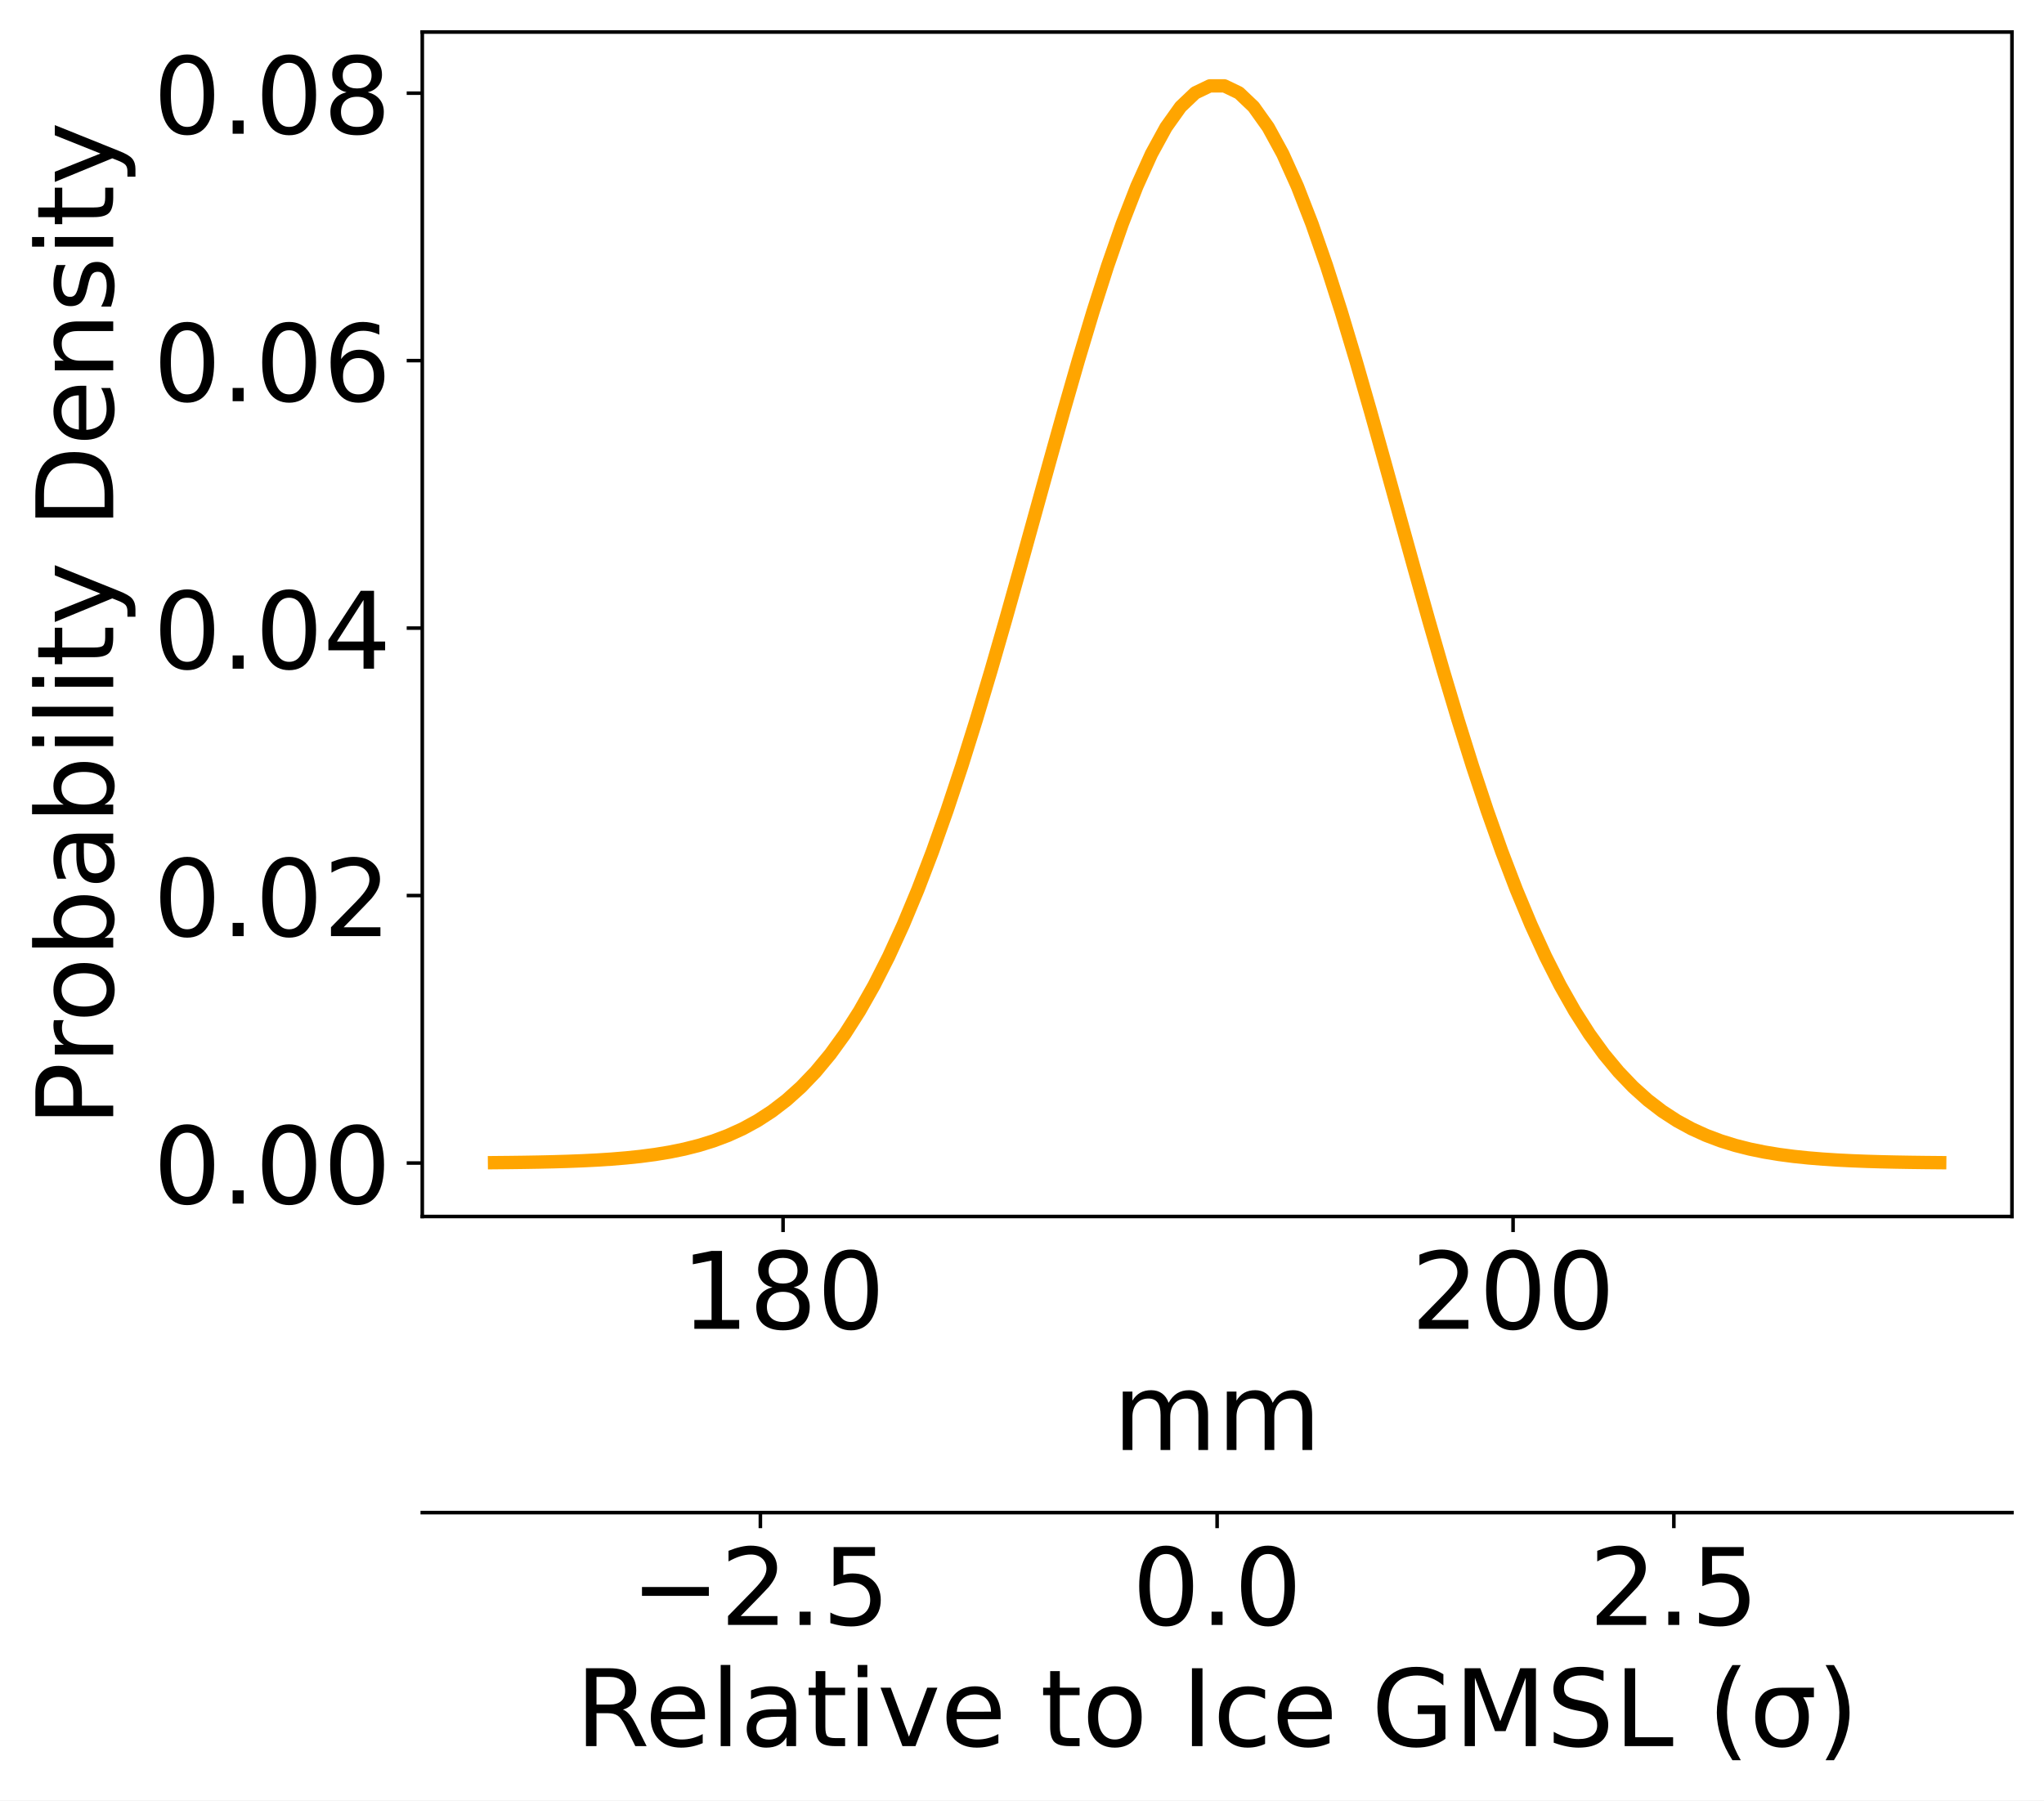
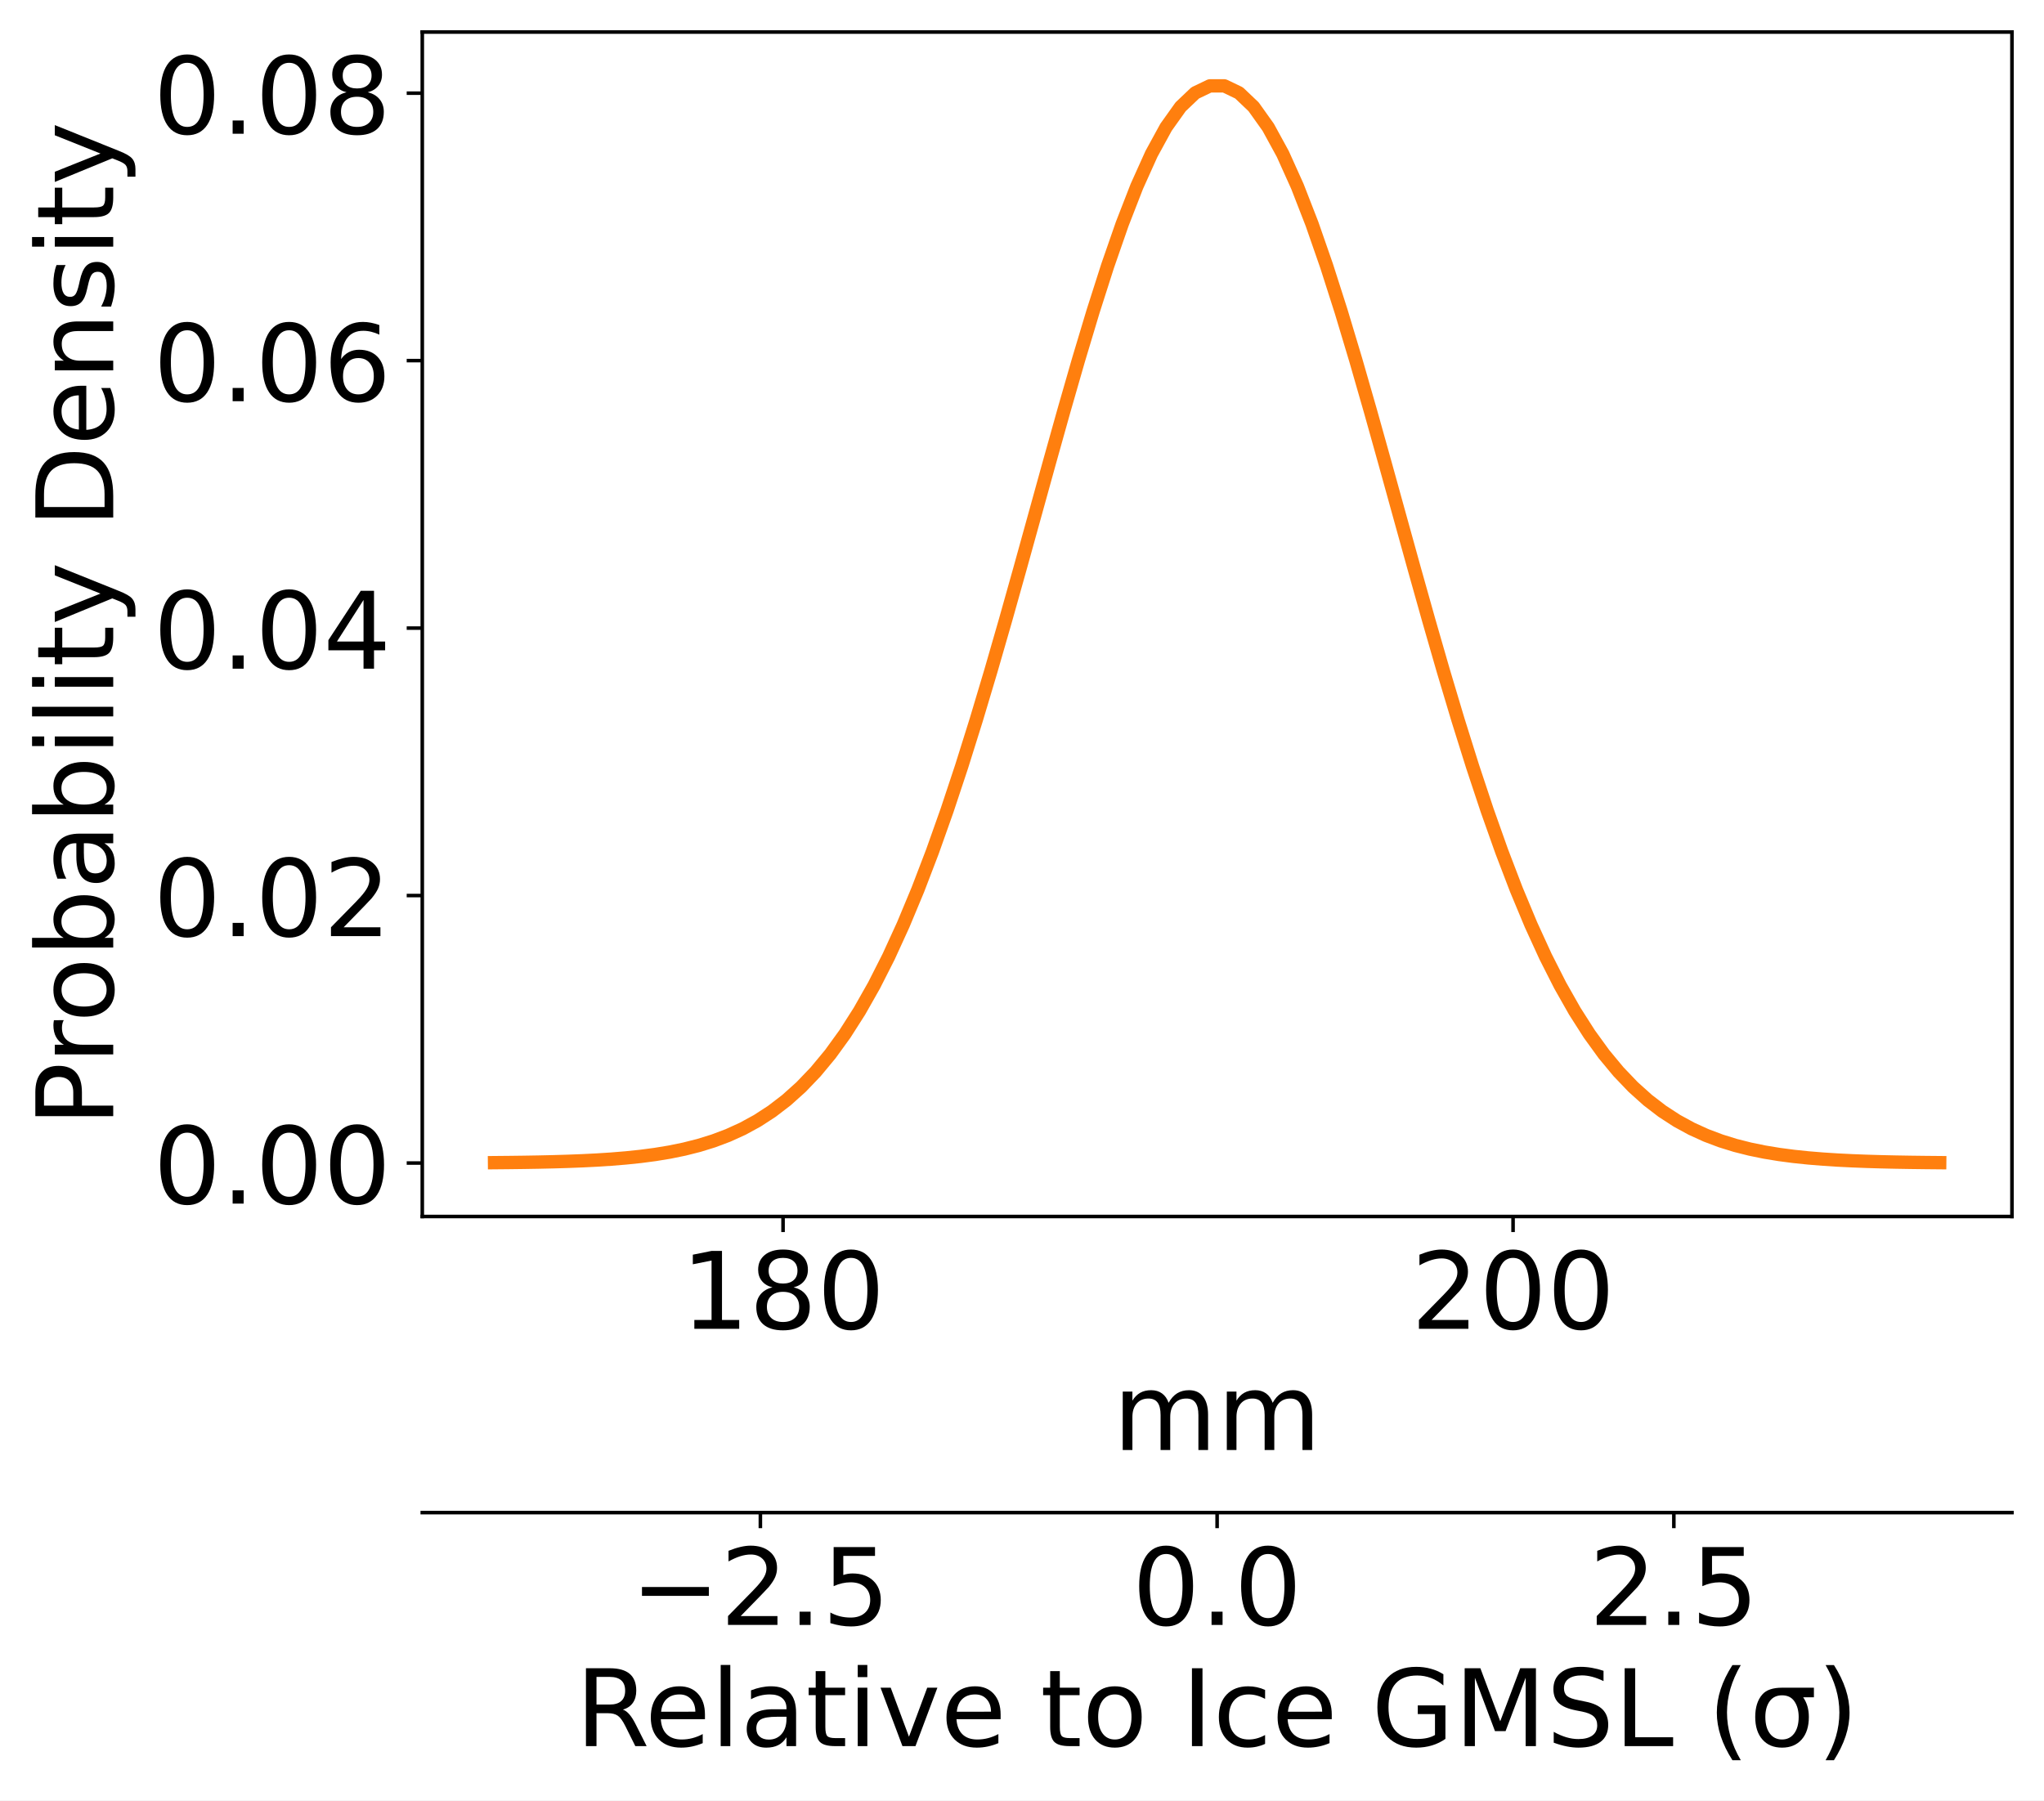
<svg xmlns="http://www.w3.org/2000/svg" xmlns:xlink="http://www.w3.org/1999/xlink" width="459.185pt" height="404.495pt" viewBox="0 0 459.185 404.495" version="1.1">
  <defs>
    <style type="text/css">*{stroke-linejoin: round; stroke-linecap: butt}</style>
  </defs>
  <g id="figure_1">
    <g id="patch_1">
      <path d="M 0 404.495  L 459.185 404.495  L 459.185 0  L 0 0  z " style="fill: #ffffff" />
    </g>
    <g id="axes_1">
      <g id="patch_2">
        <path d="M 94.865 273.312  L 451.985 273.312  L 451.985 7.2  L 94.865 7.2  z " style="fill: #ffffff" />
      </g>
      <g id="axes_2">
        <g id="patch_3">
          <path d="M 94.865 339.84  L 451.985 339.84  L 451.985 339.84  L 94.865 339.84  z " style="fill: #ffffff" />
        </g>
        <g id="matplotlib.axis_1">
          <g id="xtick_1">
            <g id="line2d_1">
              <defs>
-                 <path id="m7be4d330e9" d="M 0 0  L 0 3.5  " style="stroke: #000000; stroke-width: 0.8" />
+                 <path id="m6b7353d1fd" d="M 0 0  L 0 3.5  " style="stroke: #000000; stroke-width: 0.8" />
              </defs>
              <g>
-                 <use xlink:href="#m7be4d330e9" x="170.819" y="339.84" style="stroke: #000000; stroke-width: 0.8" />
+                 <use xlink:href="#m6b7353d1fd" x="170.819" y="339.84" style="stroke: #000000; stroke-width: 0.8" />
              </g>
            </g>
            <g id="text_1">
              <g transform="translate(141.6798 365.0763) scale(0.24 -0.24)">
                <defs>
                  <path id="DejaVuSans-2212" d="M 678 2272  L 4684 2272  L 4684 1741  L 678 1741  L 678 2272  z " transform="scale(0.015625)" />
                  <path id="DejaVuSans-32" d="M 1228 531  L 3431 531  L 3431 0  L 469 0  L 469 531  Q 828 903 1448 1529  Q 2069 2156 2228 2338  Q 2531 2678 2651 2914  Q 2772 3150 2772 3378  Q 2772 3750 2511 3984  Q 2250 4219 1831 4219  Q 1534 4219 1204 4116  Q 875 4013 500 3803  L 500 4441  Q 881 4594 1212 4672  Q 1544 4750 1819 4750  Q 2544 4750 2975 4387  Q 3406 4025 3406 3419  Q 3406 3131 3298 2873  Q 3191 2616 2906 2266  Q 2828 2175 2409 1742  Q 1991 1309 1228 531  z " transform="scale(0.015625)" />
                  <path id="DejaVuSans-2e" d="M 684 794  L 1344 794  L 1344 0  L 684 0  L 684 794  z " transform="scale(0.015625)" />
                  <path id="DejaVuSans-35" d="M 691 4666  L 3169 4666  L 3169 4134  L 1269 4134  L 1269 2991  Q 1406 3038 1543 3061  Q 1681 3084 1819 3084  Q 2600 3084 3056 2656  Q 3513 2228 3513 1497  Q 3513 744 3044 326  Q 2575 -91 1722 -91  Q 1428 -91 1123 -41  Q 819 9 494 109  L 494 744  Q 775 591 1075 516  Q 1375 441 1709 441  Q 2250 441 2565 725  Q 2881 1009 2881 1497  Q 2881 1984 2565 2268  Q 2250 2553 1709 2553  Q 1456 2553 1204 2497  Q 953 2441 691 2322  L 691 4666  z " transform="scale(0.015625)" />
                </defs>
                <use xlink:href="#DejaVuSans-2212" />
                <use xlink:href="#DejaVuSans-32" transform="translate(83.78906 0)" />
                <use xlink:href="#DejaVuSans-2e" transform="translate(147.4121 0)" />
                <use xlink:href="#DejaVuSans-35" transform="translate(179.1992 0)" />
              </g>
            </g>
          </g>
          <g id="xtick_2">
            <g id="line2d_2">
              <g>
-                 <use xlink:href="#m7be4d330e9" x="273.425" y="339.84" style="stroke: #000000; stroke-width: 0.8" />
+                 <use xlink:href="#m6b7353d1fd" x="273.425" y="339.84" style="stroke: #000000; stroke-width: 0.8" />
              </g>
            </g>
            <g id="text_2">
              <g transform="translate(254.3413 365.0763) scale(0.24 -0.24)">
                <defs>
                  <path id="DejaVuSans-30" d="M 2034 4250  Q 1547 4250 1301 3770  Q 1056 3291 1056 2328  Q 1056 1369 1301 889  Q 1547 409 2034 409  Q 2525 409 2770 889  Q 3016 1369 3016 2328  Q 3016 3291 2770 3770  Q 2525 4250 2034 4250  z M 2034 4750  Q 2819 4750 3233 4129  Q 3647 3509 3647 2328  Q 3647 1150 3233 529  Q 2819 -91 2034 -91  Q 1250 -91 836 529  Q 422 1150 422 2328  Q 422 3509 836 4129  Q 1250 4750 2034 4750  z " transform="scale(0.015625)" />
                </defs>
                <use xlink:href="#DejaVuSans-30" />
                <use xlink:href="#DejaVuSans-2e" transform="translate(63.62305 0)" />
                <use xlink:href="#DejaVuSans-30" transform="translate(95.41016 0)" />
              </g>
            </g>
          </g>
          <g id="xtick_3">
            <g id="line2d_3">
              <g>
-                 <use xlink:href="#m7be4d330e9" x="376.031" y="339.84" style="stroke: #000000; stroke-width: 0.8" />
+                 <use xlink:href="#m6b7353d1fd" x="376.031" y="339.84" style="stroke: #000000; stroke-width: 0.8" />
              </g>
            </g>
            <g id="text_3">
              <g transform="translate(356.9471 365.0763) scale(0.24 -0.24)">
                <use xlink:href="#DejaVuSans-32" />
                <use xlink:href="#DejaVuSans-2e" transform="translate(63.62305 0)" />
                <use xlink:href="#DejaVuSans-35" transform="translate(95.41016 0)" />
              </g>
            </g>
          </g>
          <g id="text_4">
            <g transform="translate(129.2825 392.3037) scale(0.24 -0.24)">
              <defs>
                <path id="DejaVuSans-52" d="M 2841 2188  Q 3044 2119 3236 1894  Q 3428 1669 3622 1275  L 4263 0  L 3584 0  L 2988 1197  Q 2756 1666 2539 1819  Q 2322 1972 1947 1972  L 1259 1972  L 1259 0  L 628 0  L 628 4666  L 2053 4666  Q 2853 4666 3247 4331  Q 3641 3997 3641 3322  Q 3641 2881 3436 2590  Q 3231 2300 2841 2188  z M 1259 4147  L 1259 2491  L 2053 2491  Q 2509 2491 2742 2702  Q 2975 2913 2975 3322  Q 2975 3731 2742 3939  Q 2509 4147 2053 4147  L 1259 4147  z " transform="scale(0.015625)" />
                <path id="DejaVuSans-65" d="M 3597 1894  L 3597 1613  L 953 1613  Q 991 1019 1311 708  Q 1631 397 2203 397  Q 2534 397 2845 478  Q 3156 559 3463 722  L 3463 178  Q 3153 47 2828 -22  Q 2503 -91 2169 -91  Q 1331 -91 842 396  Q 353 884 353 1716  Q 353 2575 817 3079  Q 1281 3584 2069 3584  Q 2775 3584 3186 3129  Q 3597 2675 3597 1894  z M 3022 2063  Q 3016 2534 2758 2815  Q 2500 3097 2075 3097  Q 1594 3097 1305 2825  Q 1016 2553 972 2059  L 3022 2063  z " transform="scale(0.015625)" />
                <path id="DejaVuSans-6c" d="M 603 4863  L 1178 4863  L 1178 0  L 603 0  L 603 4863  z " transform="scale(0.015625)" />
                <path id="DejaVuSans-61" d="M 2194 1759  Q 1497 1759 1228 1600  Q 959 1441 959 1056  Q 959 750 1161 570  Q 1363 391 1709 391  Q 2188 391 2477 730  Q 2766 1069 2766 1631  L 2766 1759  L 2194 1759  z M 3341 1997  L 3341 0  L 2766 0  L 2766 531  Q 2569 213 2275 61  Q 1981 -91 1556 -91  Q 1019 -91 701 211  Q 384 513 384 1019  Q 384 1609 779 1909  Q 1175 2209 1959 2209  L 2766 2209  L 2766 2266  Q 2766 2663 2505 2880  Q 2244 3097 1772 3097  Q 1472 3097 1187 3025  Q 903 2953 641 2809  L 641 3341  Q 956 3463 1253 3523  Q 1550 3584 1831 3584  Q 2591 3584 2966 3190  Q 3341 2797 3341 1997  z " transform="scale(0.015625)" />
                <path id="DejaVuSans-74" d="M 1172 4494  L 1172 3500  L 2356 3500  L 2356 3053  L 1172 3053  L 1172 1153  Q 1172 725 1289 603  Q 1406 481 1766 481  L 2356 481  L 2356 0  L 1766 0  Q 1100 0 847 248  Q 594 497 594 1153  L 594 3053  L 172 3053  L 172 3500  L 594 3500  L 594 4494  L 1172 4494  z " transform="scale(0.015625)" />
                <path id="DejaVuSans-69" d="M 603 3500  L 1178 3500  L 1178 0  L 603 0  L 603 3500  z M 603 4863  L 1178 4863  L 1178 4134  L 603 4134  L 603 4863  z " transform="scale(0.015625)" />
                <path id="DejaVuSans-76" d="M 191 3500  L 800 3500  L 1894 563  L 2988 3500  L 3597 3500  L 2284 0  L 1503 0  L 191 3500  z " transform="scale(0.015625)" />
                <path id="DejaVuSans-20" transform="scale(0.015625)" />
                <path id="DejaVuSans-6f" d="M 1959 3097  Q 1497 3097 1228 2736  Q 959 2375 959 1747  Q 959 1119 1226 758  Q 1494 397 1959 397  Q 2419 397 2687 759  Q 2956 1122 2956 1747  Q 2956 2369 2687 2733  Q 2419 3097 1959 3097  z M 1959 3584  Q 2709 3584 3137 3096  Q 3566 2609 3566 1747  Q 3566 888 3137 398  Q 2709 -91 1959 -91  Q 1206 -91 779 398  Q 353 888 353 1747  Q 353 2609 779 3096  Q 1206 3584 1959 3584  z " transform="scale(0.015625)" />
                <path id="DejaVuSans-49" d="M 628 4666  L 1259 4666  L 1259 0  L 628 0  L 628 4666  z " transform="scale(0.015625)" />
                <path id="DejaVuSans-63" d="M 3122 3366  L 3122 2828  Q 2878 2963 2633 3030  Q 2388 3097 2138 3097  Q 1578 3097 1268 2742  Q 959 2388 959 1747  Q 959 1106 1268 751  Q 1578 397 2138 397  Q 2388 397 2633 464  Q 2878 531 3122 666  L 3122 134  Q 2881 22 2623 -34  Q 2366 -91 2075 -91  Q 1284 -91 818 406  Q 353 903 353 1747  Q 353 2603 823 3093  Q 1294 3584 2113 3584  Q 2378 3584 2631 3529  Q 2884 3475 3122 3366  z " transform="scale(0.015625)" />
                <path id="DejaVuSans-47" d="M 3809 666  L 3809 1919  L 2778 1919  L 2778 2438  L 4434 2438  L 4434 434  Q 4069 175 3628 42  Q 3188 -91 2688 -91  Q 1594 -91 976 548  Q 359 1188 359 2328  Q 359 3472 976 4111  Q 1594 4750 2688 4750  Q 3144 4750 3555 4637  Q 3966 4525 4313 4306  L 4313 3634  Q 3963 3931 3569 4081  Q 3175 4231 2741 4231  Q 1884 4231 1454 3753  Q 1025 3275 1025 2328  Q 1025 1384 1454 906  Q 1884 428 2741 428  Q 3075 428 3337 486  Q 3600 544 3809 666  z " transform="scale(0.015625)" />
                <path id="DejaVuSans-4d" d="M 628 4666  L 1569 4666  L 2759 1491  L 3956 4666  L 4897 4666  L 4897 0  L 4281 0  L 4281 4097  L 3078 897  L 2444 897  L 1241 4097  L 1241 0  L 628 0  L 628 4666  z " transform="scale(0.015625)" />
                <path id="DejaVuSans-53" d="M 3425 4513  L 3425 3897  Q 3066 4069 2747 4153  Q 2428 4238 2131 4238  Q 1616 4238 1336 4038  Q 1056 3838 1056 3469  Q 1056 3159 1242 3001  Q 1428 2844 1947 2747  L 2328 2669  Q 3034 2534 3370 2195  Q 3706 1856 3706 1288  Q 3706 609 3251 259  Q 2797 -91 1919 -91  Q 1588 -91 1214 -16  Q 841 59 441 206  L 441 856  Q 825 641 1194 531  Q 1563 422 1919 422  Q 2459 422 2753 634  Q 3047 847 3047 1241  Q 3047 1584 2836 1778  Q 2625 1972 2144 2069  L 1759 2144  Q 1053 2284 737 2584  Q 422 2884 422 3419  Q 422 4038 858 4394  Q 1294 4750 2059 4750  Q 2388 4750 2728 4690  Q 3069 4631 3425 4513  z " transform="scale(0.015625)" />
                <path id="DejaVuSans-4c" d="M 628 4666  L 1259 4666  L 1259 531  L 3531 531  L 3531 0  L 628 0  L 628 4666  z " transform="scale(0.015625)" />
                <path id="DejaVuSans-28" d="M 1984 4856  Q 1566 4138 1362 3434  Q 1159 2731 1159 2009  Q 1159 1288 1364 580  Q 1569 -128 1984 -844  L 1484 -844  Q 1016 -109 783 600  Q 550 1309 550 2009  Q 550 2706 781 3412  Q 1013 4119 1484 4856  L 1984 4856  z " transform="scale(0.015625)" />
                <path id="DejaVuSans-3c3" d="M 1959 3044  Q 1484 3044 1228 2700  Q 959 2341 959 1747  Q 959 1119 1226 758  Q 1494 397 1959 397  Q 2419 397 2687 759  Q 2956 1122 2956 1747  Q 2956 2319 2688 2700  Q 2441 3044 1959 3044  z M 1959 3500  L 3869 3500  L 3869 2925  L 3225 2925  Q 3566 2438 3566 1747  Q 3566 888 3138 400  Q 2709 -91 1959 -91  Q 1206 -91 781 400  Q 353 888 353 1747  Q 353 2613 781 3097  Q 1134 3500 1959 3500  z " transform="scale(0.015625)" />
                <path id="DejaVuSans-29" d="M 513 4856  L 1013 4856  Q 1481 4119 1714 3412  Q 1947 2706 1947 2009  Q 1947 1309 1714 600  Q 1481 -109 1013 -844  L 513 -844  Q 928 -128 1133 580  Q 1338 1288 1338 2009  Q 1338 2731 1133 3434  Q 928 4138 513 4856  z " transform="scale(0.015625)" />
              </defs>
              <use xlink:href="#DejaVuSans-52" />
              <use xlink:href="#DejaVuSans-65" transform="translate(64.98242 0)" />
              <use xlink:href="#DejaVuSans-6c" transform="translate(126.5059 0)" />
              <use xlink:href="#DejaVuSans-61" transform="translate(154.2891 0)" />
              <use xlink:href="#DejaVuSans-74" transform="translate(215.5684 0)" />
              <use xlink:href="#DejaVuSans-69" transform="translate(254.7773 0)" />
              <use xlink:href="#DejaVuSans-76" transform="translate(282.5605 0)" />
              <use xlink:href="#DejaVuSans-65" transform="translate(341.7402 0)" />
              <use xlink:href="#DejaVuSans-20" transform="translate(403.2637 0)" />
              <use xlink:href="#DejaVuSans-74" transform="translate(435.0508 0)" />
              <use xlink:href="#DejaVuSans-6f" transform="translate(474.2598 0)" />
              <use xlink:href="#DejaVuSans-20" transform="translate(535.4414 0)" />
              <use xlink:href="#DejaVuSans-49" transform="translate(567.2285 0)" />
              <use xlink:href="#DejaVuSans-63" transform="translate(596.7207 0)" />
              <use xlink:href="#DejaVuSans-65" transform="translate(651.7012 0)" />
              <use xlink:href="#DejaVuSans-20" transform="translate(713.2246 0)" />
              <use xlink:href="#DejaVuSans-47" transform="translate(745.0117 0)" />
              <use xlink:href="#DejaVuSans-4d" transform="translate(822.502 0)" />
              <use xlink:href="#DejaVuSans-53" transform="translate(908.7812 0)" />
              <use xlink:href="#DejaVuSans-4c" transform="translate(972.2578 0)" />
              <use xlink:href="#DejaVuSans-20" transform="translate(1027.971 0)" />
              <use xlink:href="#DejaVuSans-28" transform="translate(1059.758 0)" />
              <use xlink:href="#DejaVuSans-3c3" transform="translate(1098.771 0)" />
              <use xlink:href="#DejaVuSans-29" transform="translate(1162.15 0)" />
            </g>
          </g>
        </g>
        <g id="matplotlib.axis_2" />
        <g id="patch_4">
          <path d="M 94.865 339.84  L 451.985 339.84  " style="fill: none; stroke: #000000; stroke-width: 0.8; stroke-linejoin: miter; stroke-linecap: square" />
        </g>
      </g>
      <g id="matplotlib.axis_3">
        <g id="xtick_4">
          <g id="line2d_4">
            <g>
-               <use xlink:href="#m7be4d330e9" x="175.913" y="273.312" style="stroke: #000000; stroke-width: 0.8" />
+               <use xlink:href="#m6b7353d1fd" x="175.913" y="273.312" style="stroke: #000000; stroke-width: 0.8" />
            </g>
          </g>
          <g id="text_5">
            <g transform="translate(153.0081 298.5482) scale(0.24 -0.24)">
              <defs>
                <path id="DejaVuSans-31" d="M 794 531  L 1825 531  L 1825 4091  L 703 3866  L 703 4441  L 1819 4666  L 2450 4666  L 2450 531  L 3481 531  L 3481 0  L 794 0  L 794 531  z " transform="scale(0.015625)" />
                <path id="DejaVuSans-38" d="M 2034 2216  Q 1584 2216 1326 1975  Q 1069 1734 1069 1313  Q 1069 891 1326 650  Q 1584 409 2034 409  Q 2484 409 2743 651  Q 3003 894 3003 1313  Q 3003 1734 2745 1975  Q 2488 2216 2034 2216  z M 1403 2484  Q 997 2584 770 2862  Q 544 3141 544 3541  Q 544 4100 942 4425  Q 1341 4750 2034 4750  Q 2731 4750 3128 4425  Q 3525 4100 3525 3541  Q 3525 3141 3298 2862  Q 3072 2584 2669 2484  Q 3125 2378 3379 2068  Q 3634 1759 3634 1313  Q 3634 634 3220 271  Q 2806 -91 2034 -91  Q 1263 -91 848 271  Q 434 634 434 1313  Q 434 1759 690 2068  Q 947 2378 1403 2484  z M 1172 3481  Q 1172 3119 1398 2916  Q 1625 2713 2034 2713  Q 2441 2713 2670 2916  Q 2900 3119 2900 3481  Q 2900 3844 2670 4047  Q 2441 4250 2034 4250  Q 1625 4250 1398 4047  Q 1172 3844 1172 3481  z " transform="scale(0.015625)" />
              </defs>
              <use xlink:href="#DejaVuSans-31" />
              <use xlink:href="#DejaVuSans-38" transform="translate(63.62305 0)" />
              <use xlink:href="#DejaVuSans-30" transform="translate(127.2461 0)" />
            </g>
          </g>
        </g>
        <g id="xtick_5">
          <g id="line2d_5">
            <g>
-               <use xlink:href="#m7be4d330e9" x="339.911" y="273.312" style="stroke: #000000; stroke-width: 0.8" />
+               <use xlink:href="#m6b7353d1fd" x="339.911" y="273.312" style="stroke: #000000; stroke-width: 0.8" />
            </g>
          </g>
          <g id="text_6">
            <g transform="translate(317.0059 298.5482) scale(0.24 -0.24)">
              <use xlink:href="#DejaVuSans-32" />
              <use xlink:href="#DejaVuSans-30" transform="translate(63.62305 0)" />
              <use xlink:href="#DejaVuSans-30" transform="translate(127.2461 0)" />
            </g>
          </g>
        </g>
        <g id="text_7">
          <g transform="translate(250.0475 325.7758) scale(0.24 -0.24)">
            <defs>
              <path id="DejaVuSans-6d" d="M 3328 2828  Q 3544 3216 3844 3400  Q 4144 3584 4550 3584  Q 5097 3584 5394 3201  Q 5691 2819 5691 2113  L 5691 0  L 5113 0  L 5113 2094  Q 5113 2597 4934 2840  Q 4756 3084 4391 3084  Q 3944 3084 3684 2787  Q 3425 2491 3425 1978  L 3425 0  L 2847 0  L 2847 2094  Q 2847 2600 2669 2842  Q 2491 3084 2119 3084  Q 1678 3084 1418 2786  Q 1159 2488 1159 1978  L 1159 0  L 581 0  L 581 3500  L 1159 3500  L 1159 2956  Q 1356 3278 1631 3431  Q 1906 3584 2284 3584  Q 2666 3584 2933 3390  Q 3200 3197 3328 2828  z " transform="scale(0.015625)" />
            </defs>
            <use xlink:href="#DejaVuSans-6d" />
            <use xlink:href="#DejaVuSans-6d" transform="translate(97.41211 0)" />
          </g>
        </g>
      </g>
      <g id="matplotlib.axis_4">
        <g id="ytick_1">
          <g id="line2d_6">
            <defs>
-               <path id="me6aaa1807b" d="M 0 0  L -3.5 0  " style="stroke: #000000; stroke-width: 0.8" />
+               <path id="m8a41f34618" d="M 0 0  L -3.5 0  " style="stroke: #000000; stroke-width: 0.8" />
            </defs>
            <g>
-               <use xlink:href="#me6aaa1807b" x="94.865" y="261.297" style="stroke: #000000; stroke-width: 0.8" />
+               <use xlink:href="#m8a41f34618" x="94.865" y="261.297" style="stroke: #000000; stroke-width: 0.8" />
            </g>
          </g>
          <g id="text_8">
            <g transform="translate(34.4275 270.4154) scale(0.24 -0.24)">
              <use xlink:href="#DejaVuSans-30" />
              <use xlink:href="#DejaVuSans-2e" transform="translate(63.62305 0)" />
              <use xlink:href="#DejaVuSans-30" transform="translate(95.41016 0)" />
              <use xlink:href="#DejaVuSans-30" transform="translate(159.0332 0)" />
            </g>
          </g>
        </g>
        <g id="ytick_2">
          <g id="line2d_7">
            <g>
-               <use xlink:href="#me6aaa1807b" x="94.865" y="201.205" style="stroke: #000000; stroke-width: 0.8" />
+               <use xlink:href="#m8a41f34618" x="94.865" y="201.205" style="stroke: #000000; stroke-width: 0.8" />
            </g>
          </g>
          <g id="text_9">
            <g transform="translate(34.4275 210.3235) scale(0.24 -0.24)">
              <use xlink:href="#DejaVuSans-30" />
              <use xlink:href="#DejaVuSans-2e" transform="translate(63.62305 0)" />
              <use xlink:href="#DejaVuSans-30" transform="translate(95.41016 0)" />
              <use xlink:href="#DejaVuSans-32" transform="translate(159.0332 0)" />
            </g>
          </g>
        </g>
        <g id="ytick_3">
          <g id="line2d_8">
            <g>
-               <use xlink:href="#me6aaa1807b" x="94.865" y="141.114" style="stroke: #000000; stroke-width: 0.8" />
+               <use xlink:href="#m8a41f34618" x="94.865" y="141.114" style="stroke: #000000; stroke-width: 0.8" />
            </g>
          </g>
          <g id="text_10">
            <g transform="translate(34.4275 150.2317) scale(0.24 -0.24)">
              <defs>
                <path id="DejaVuSans-34" d="M 2419 4116  L 825 1625  L 2419 1625  L 2419 4116  z M 2253 4666  L 3047 4666  L 3047 1625  L 3713 1625  L 3713 1100  L 3047 1100  L 3047 0  L 2419 0  L 2419 1100  L 313 1100  L 313 1709  L 2253 4666  z " transform="scale(0.015625)" />
              </defs>
              <use xlink:href="#DejaVuSans-30" />
              <use xlink:href="#DejaVuSans-2e" transform="translate(63.62305 0)" />
              <use xlink:href="#DejaVuSans-30" transform="translate(95.41016 0)" />
              <use xlink:href="#DejaVuSans-34" transform="translate(159.0332 0)" />
            </g>
          </g>
        </g>
        <g id="ytick_4">
          <g id="line2d_9">
            <g>
-               <use xlink:href="#me6aaa1807b" x="94.865" y="81.022" style="stroke: #000000; stroke-width: 0.8" />
+               <use xlink:href="#m8a41f34618" x="94.865" y="81.022" style="stroke: #000000; stroke-width: 0.8" />
            </g>
          </g>
          <g id="text_11">
            <g transform="translate(34.4275 90.13982) scale(0.24 -0.24)">
              <defs>
                <path id="DejaVuSans-36" d="M 2113 2584  Q 1688 2584 1439 2293  Q 1191 2003 1191 1497  Q 1191 994 1439 701  Q 1688 409 2113 409  Q 2538 409 2786 701  Q 3034 994 3034 1497  Q 3034 2003 2786 2293  Q 2538 2584 2113 2584  z M 3366 4563  L 3366 3988  Q 3128 4100 2886 4159  Q 2644 4219 2406 4219  Q 1781 4219 1451 3797  Q 1122 3375 1075 2522  Q 1259 2794 1537 2939  Q 1816 3084 2150 3084  Q 2853 3084 3261 2657  Q 3669 2231 3669 1497  Q 3669 778 3244 343  Q 2819 -91 2113 -91  Q 1303 -91 875 529  Q 447 1150 447 2328  Q 447 3434 972 4092  Q 1497 4750 2381 4750  Q 2619 4750 2861 4703  Q 3103 4656 3366 4563  z " transform="scale(0.015625)" />
              </defs>
              <use xlink:href="#DejaVuSans-30" />
              <use xlink:href="#DejaVuSans-2e" transform="translate(63.62305 0)" />
              <use xlink:href="#DejaVuSans-30" transform="translate(95.41016 0)" />
              <use xlink:href="#DejaVuSans-36" transform="translate(159.0332 0)" />
            </g>
          </g>
        </g>
        <g id="ytick_5">
          <g id="line2d_10">
            <g>
-               <use xlink:href="#me6aaa1807b" x="94.865" y="20.93" style="stroke: #000000; stroke-width: 0.8" />
+               <use xlink:href="#m8a41f34618" x="94.865" y="20.93" style="stroke: #000000; stroke-width: 0.8" />
            </g>
          </g>
          <g id="text_12">
            <g transform="translate(34.4275 30.04797) scale(0.24 -0.24)">
              <use xlink:href="#DejaVuSans-30" />
              <use xlink:href="#DejaVuSans-2e" transform="translate(63.62305 0)" />
              <use xlink:href="#DejaVuSans-30" transform="translate(95.41016 0)" />
              <use xlink:href="#DejaVuSans-38" transform="translate(159.0332 0)" />
            </g>
          </g>
        </g>
        <g id="text_13">
          <g transform="translate(25.43625 253.1198) rotate(-90) scale(0.24 -0.24)">
            <defs>
              <path id="DejaVuSans-50" d="M 1259 4147  L 1259 2394  L 2053 2394  Q 2494 2394 2734 2622  Q 2975 2850 2975 3272  Q 2975 3691 2734 3919  Q 2494 4147 2053 4147  L 1259 4147  z M 628 4666  L 2053 4666  Q 2838 4666 3239 4311  Q 3641 3956 3641 3272  Q 3641 2581 3239 2228  Q 2838 1875 2053 1875  L 1259 1875  L 1259 0  L 628 0  L 628 4666  z " transform="scale(0.015625)" />
              <path id="DejaVuSans-72" d="M 2631 2963  Q 2534 3019 2420 3045  Q 2306 3072 2169 3072  Q 1681 3072 1420 2755  Q 1159 2438 1159 1844  L 1159 0  L 581 0  L 581 3500  L 1159 3500  L 1159 2956  Q 1341 3275 1631 3429  Q 1922 3584 2338 3584  Q 2397 3584 2469 3576  Q 2541 3569 2628 3553  L 2631 2963  z " transform="scale(0.015625)" />
              <path id="DejaVuSans-62" d="M 3116 1747  Q 3116 2381 2855 2742  Q 2594 3103 2138 3103  Q 1681 3103 1420 2742  Q 1159 2381 1159 1747  Q 1159 1113 1420 752  Q 1681 391 2138 391  Q 2594 391 2855 752  Q 3116 1113 3116 1747  z M 1159 2969  Q 1341 3281 1617 3432  Q 1894 3584 2278 3584  Q 2916 3584 3314 3078  Q 3713 2572 3713 1747  Q 3713 922 3314 415  Q 2916 -91 2278 -91  Q 1894 -91 1617 61  Q 1341 213 1159 525  L 1159 0  L 581 0  L 581 4863  L 1159 4863  L 1159 2969  z " transform="scale(0.015625)" />
              <path id="DejaVuSans-79" d="M 2059 -325  Q 1816 -950 1584 -1140  Q 1353 -1331 966 -1331  L 506 -1331  L 506 -850  L 844 -850  Q 1081 -850 1212 -737  Q 1344 -625 1503 -206  L 1606 56  L 191 3500  L 800 3500  L 1894 763  L 2988 3500  L 3597 3500  L 2059 -325  z " transform="scale(0.015625)" />
              <path id="DejaVuSans-44" d="M 1259 4147  L 1259 519  L 2022 519  Q 2988 519 3436 956  Q 3884 1394 3884 2338  Q 3884 3275 3436 3711  Q 2988 4147 2022 4147  L 1259 4147  z M 628 4666  L 1925 4666  Q 3281 4666 3915 4102  Q 4550 3538 4550 2338  Q 4550 1131 3912 565  Q 3275 0 1925 0  L 628 0  L 628 4666  z " transform="scale(0.015625)" />
              <path id="DejaVuSans-6e" d="M 3513 2113  L 3513 0  L 2938 0  L 2938 2094  Q 2938 2591 2744 2837  Q 2550 3084 2163 3084  Q 1697 3084 1428 2787  Q 1159 2491 1159 1978  L 1159 0  L 581 0  L 581 3500  L 1159 3500  L 1159 2956  Q 1366 3272 1645 3428  Q 1925 3584 2291 3584  Q 2894 3584 3203 3211  Q 3513 2838 3513 2113  z " transform="scale(0.015625)" />
              <path id="DejaVuSans-73" d="M 2834 3397  L 2834 2853  Q 2591 2978 2328 3040  Q 2066 3103 1784 3103  Q 1356 3103 1142 2972  Q 928 2841 928 2578  Q 928 2378 1081 2264  Q 1234 2150 1697 2047  L 1894 2003  Q 2506 1872 2764 1633  Q 3022 1394 3022 966  Q 3022 478 2636 193  Q 2250 -91 1575 -91  Q 1294 -91 989 -36  Q 684 19 347 128  L 347 722  Q 666 556 975 473  Q 1284 391 1588 391  Q 1994 391 2212 530  Q 2431 669 2431 922  Q 2431 1156 2273 1281  Q 2116 1406 1581 1522  L 1381 1569  Q 847 1681 609 1914  Q 372 2147 372 2553  Q 372 3047 722 3315  Q 1072 3584 1716 3584  Q 2034 3584 2315 3537  Q 2597 3491 2834 3397  z " transform="scale(0.015625)" />
            </defs>
            <use xlink:href="#DejaVuSans-50" />
            <use xlink:href="#DejaVuSans-72" transform="translate(58.55273 0)" />
            <use xlink:href="#DejaVuSans-6f" transform="translate(97.41602 0)" />
            <use xlink:href="#DejaVuSans-62" transform="translate(158.5977 0)" />
            <use xlink:href="#DejaVuSans-61" transform="translate(222.0742 0)" />
            <use xlink:href="#DejaVuSans-62" transform="translate(283.3535 0)" />
            <use xlink:href="#DejaVuSans-69" transform="translate(346.8301 0)" />
            <use xlink:href="#DejaVuSans-6c" transform="translate(374.6133 0)" />
            <use xlink:href="#DejaVuSans-69" transform="translate(402.3965 0)" />
            <use xlink:href="#DejaVuSans-74" transform="translate(430.1797 0)" />
            <use xlink:href="#DejaVuSans-79" transform="translate(469.3887 0)" />
            <use xlink:href="#DejaVuSans-20" transform="translate(528.5684 0)" />
            <use xlink:href="#DejaVuSans-44" transform="translate(560.3555 0)" />
            <use xlink:href="#DejaVuSans-65" transform="translate(637.3574 0)" />
            <use xlink:href="#DejaVuSans-6e" transform="translate(698.8809 0)" />
            <use xlink:href="#DejaVuSans-73" transform="translate(762.2598 0)" />
            <use xlink:href="#DejaVuSans-69" transform="translate(814.3594 0)" />
            <use xlink:href="#DejaVuSans-74" transform="translate(842.1426 0)" />
            <use xlink:href="#DejaVuSans-79" transform="translate(881.3516 0)" />
          </g>
        </g>
      </g>
      <g id="line2d_11">
-         <path d="M 111.098 261.216  L 114.377 261.185  L 117.656 261.144  L 120.936 261.089  L 124.215 261.016  L 127.494 260.92  L 130.774 260.795  L 134.053 260.632  L 137.332 260.422  L 140.612 260.153  L 143.891 259.812  L 147.17 259.381  L 150.45 258.842  L 153.729 258.17  L 157.008 257.342  L 160.288 256.326  L 163.567 255.09  L 166.846 253.598  L 170.126 251.809  L 173.405 249.68  L 176.685 247.166  L 179.964 244.219  L 183.243 240.793  L 186.523 236.84  L 189.802 232.314  L 193.081 227.175  L 196.361 221.385  L 199.64 214.917  L 202.919 207.752  L 206.199 199.882  L 209.478 191.314  L 212.757 182.07  L 216.037 172.188  L 219.316 161.726  L 222.595 150.76  L 225.875 139.385  L 229.154 127.715  L 232.433 115.88  L 235.713 104.027  L 238.992 92.315  L 242.271 80.912  L 245.551 69.993  L 248.83 59.734  L 252.109 50.307  L 255.389 41.876  L 258.668 34.594  L 261.947 28.594  L 265.227 23.991  L 268.506 20.871  L 271.785 19.296  L 275.065 19.296  L 278.344 20.871  L 281.623 23.991  L 284.903 28.594  L 288.182 34.594  L 291.461 41.876  L 294.741 50.307  L 298.02 59.734  L 301.299 69.993  L 304.579 80.912  L 307.858 92.315  L 311.137 104.027  L 314.417 115.88  L 317.696 127.715  L 320.975 139.385  L 324.255 150.76  L 327.534 161.726  L 330.813 172.188  L 334.093 182.07  L 337.372 191.314  L 340.651 199.882  L 343.931 207.752  L 347.21 214.917  L 350.489 221.385  L 353.769 227.175  L 357.048 232.314  L 360.327 236.84  L 363.607 240.793  L 366.886 244.219  L 370.165 247.166  L 373.445 249.68  L 376.724 251.809  L 380.004 253.598  L 383.283 255.09  L 386.562 256.326  L 389.842 257.342  L 393.121 258.17  L 396.4 258.842  L 399.68 259.381  L 402.959 259.812  L 406.238 260.153  L 409.518 260.422  L 412.797 260.632  L 416.076 260.795  L 419.356 260.92  L 422.635 261.016  L 425.914 261.089  L 429.194 261.144  L 432.473 261.185  L 435.752 261.216  " clip-path="url(#pd8191a3f09)" style="fill: none; stroke: #ffa500; stroke-width: 3; stroke-linecap: square" />
+         <path d="M 111.098 261.216  L 114.377 261.185  L 117.656 261.144  L 120.936 261.089  L 124.215 261.016  L 127.494 260.92  L 130.774 260.795  L 134.053 260.632  L 137.332 260.422  L 140.612 260.153  L 143.891 259.812  L 147.17 259.381  L 150.45 258.842  L 153.729 258.17  L 157.008 257.342  L 160.288 256.326  L 163.567 255.09  L 166.846 253.598  L 170.126 251.809  L 173.405 249.68  L 176.685 247.166  L 179.964 244.219  L 183.243 240.793  L 186.523 236.84  L 189.802 232.314  L 193.081 227.175  L 196.361 221.385  L 199.64 214.917  L 202.919 207.752  L 206.199 199.882  L 209.478 191.314  L 212.757 182.07  L 216.037 172.188  L 219.316 161.726  L 222.595 150.76  L 225.875 139.385  L 229.154 127.715  L 232.433 115.88  L 235.713 104.027  L 238.992 92.315  L 242.271 80.912  L 245.551 69.993  L 248.83 59.734  L 252.109 50.307  L 255.389 41.876  L 258.668 34.594  L 261.947 28.594  L 265.227 23.991  L 268.506 20.871  L 271.785 19.296  L 275.065 19.296  L 278.344 20.871  L 281.623 23.991  L 284.903 28.594  L 288.182 34.594  L 291.461 41.876  L 294.741 50.307  L 298.02 59.734  L 301.299 69.993  L 304.579 80.912  L 307.858 92.315  L 311.137 104.027  L 314.417 115.88  L 317.696 127.715  L 320.975 139.385  L 324.255 150.76  L 327.534 161.726  L 330.813 172.188  L 334.093 182.07  L 337.372 191.314  L 340.651 199.882  L 343.931 207.752  L 347.21 214.917  L 350.489 221.385  L 353.769 227.175  L 357.048 232.314  L 360.327 236.84  L 363.607 240.793  L 366.886 244.219  L 370.165 247.166  L 373.445 249.68  L 376.724 251.809  L 380.004 253.598  L 383.283 255.09  L 386.562 256.326  L 389.842 257.342  L 393.121 258.17  L 396.4 258.842  L 399.68 259.381  L 402.959 259.812  L 406.238 260.153  L 409.518 260.422  L 412.797 260.632  L 416.076 260.795  L 419.356 260.92  L 422.635 261.016  L 425.914 261.089  L 429.194 261.144  L 432.473 261.185  L 435.752 261.216  " clip-path="url(#pae808840ad)" style="fill: none; stroke: #ff7f0e; stroke-width: 3; stroke-linecap: square" />
      </g>
      <g id="patch_5">
        <path d="M 94.865 273.312  L 94.865 7.2  " style="fill: none; stroke: #000000; stroke-width: 0.8; stroke-linejoin: miter; stroke-linecap: square" />
      </g>
      <g id="patch_6">
        <path d="M 451.985 273.312  L 451.985 7.2  " style="fill: none; stroke: #000000; stroke-width: 0.8; stroke-linejoin: miter; stroke-linecap: square" />
      </g>
      <g id="patch_7">
        <path d="M 94.865 273.312  L 451.985 273.312  " style="fill: none; stroke: #000000; stroke-width: 0.8; stroke-linejoin: miter; stroke-linecap: square" />
      </g>
      <g id="patch_8">
        <path d="M 94.865 7.2  L 451.985 7.2  " style="fill: none; stroke: #000000; stroke-width: 0.8; stroke-linejoin: miter; stroke-linecap: square" />
      </g>
    </g>
  </g>
  <defs>
-     <clipPath id="pd8191a3f09">
+     <clipPath id="pae808840ad">
      <rect x="94.865" y="7.2" width="357.12" height="266.112" />
    </clipPath>
  </defs>
</svg>
